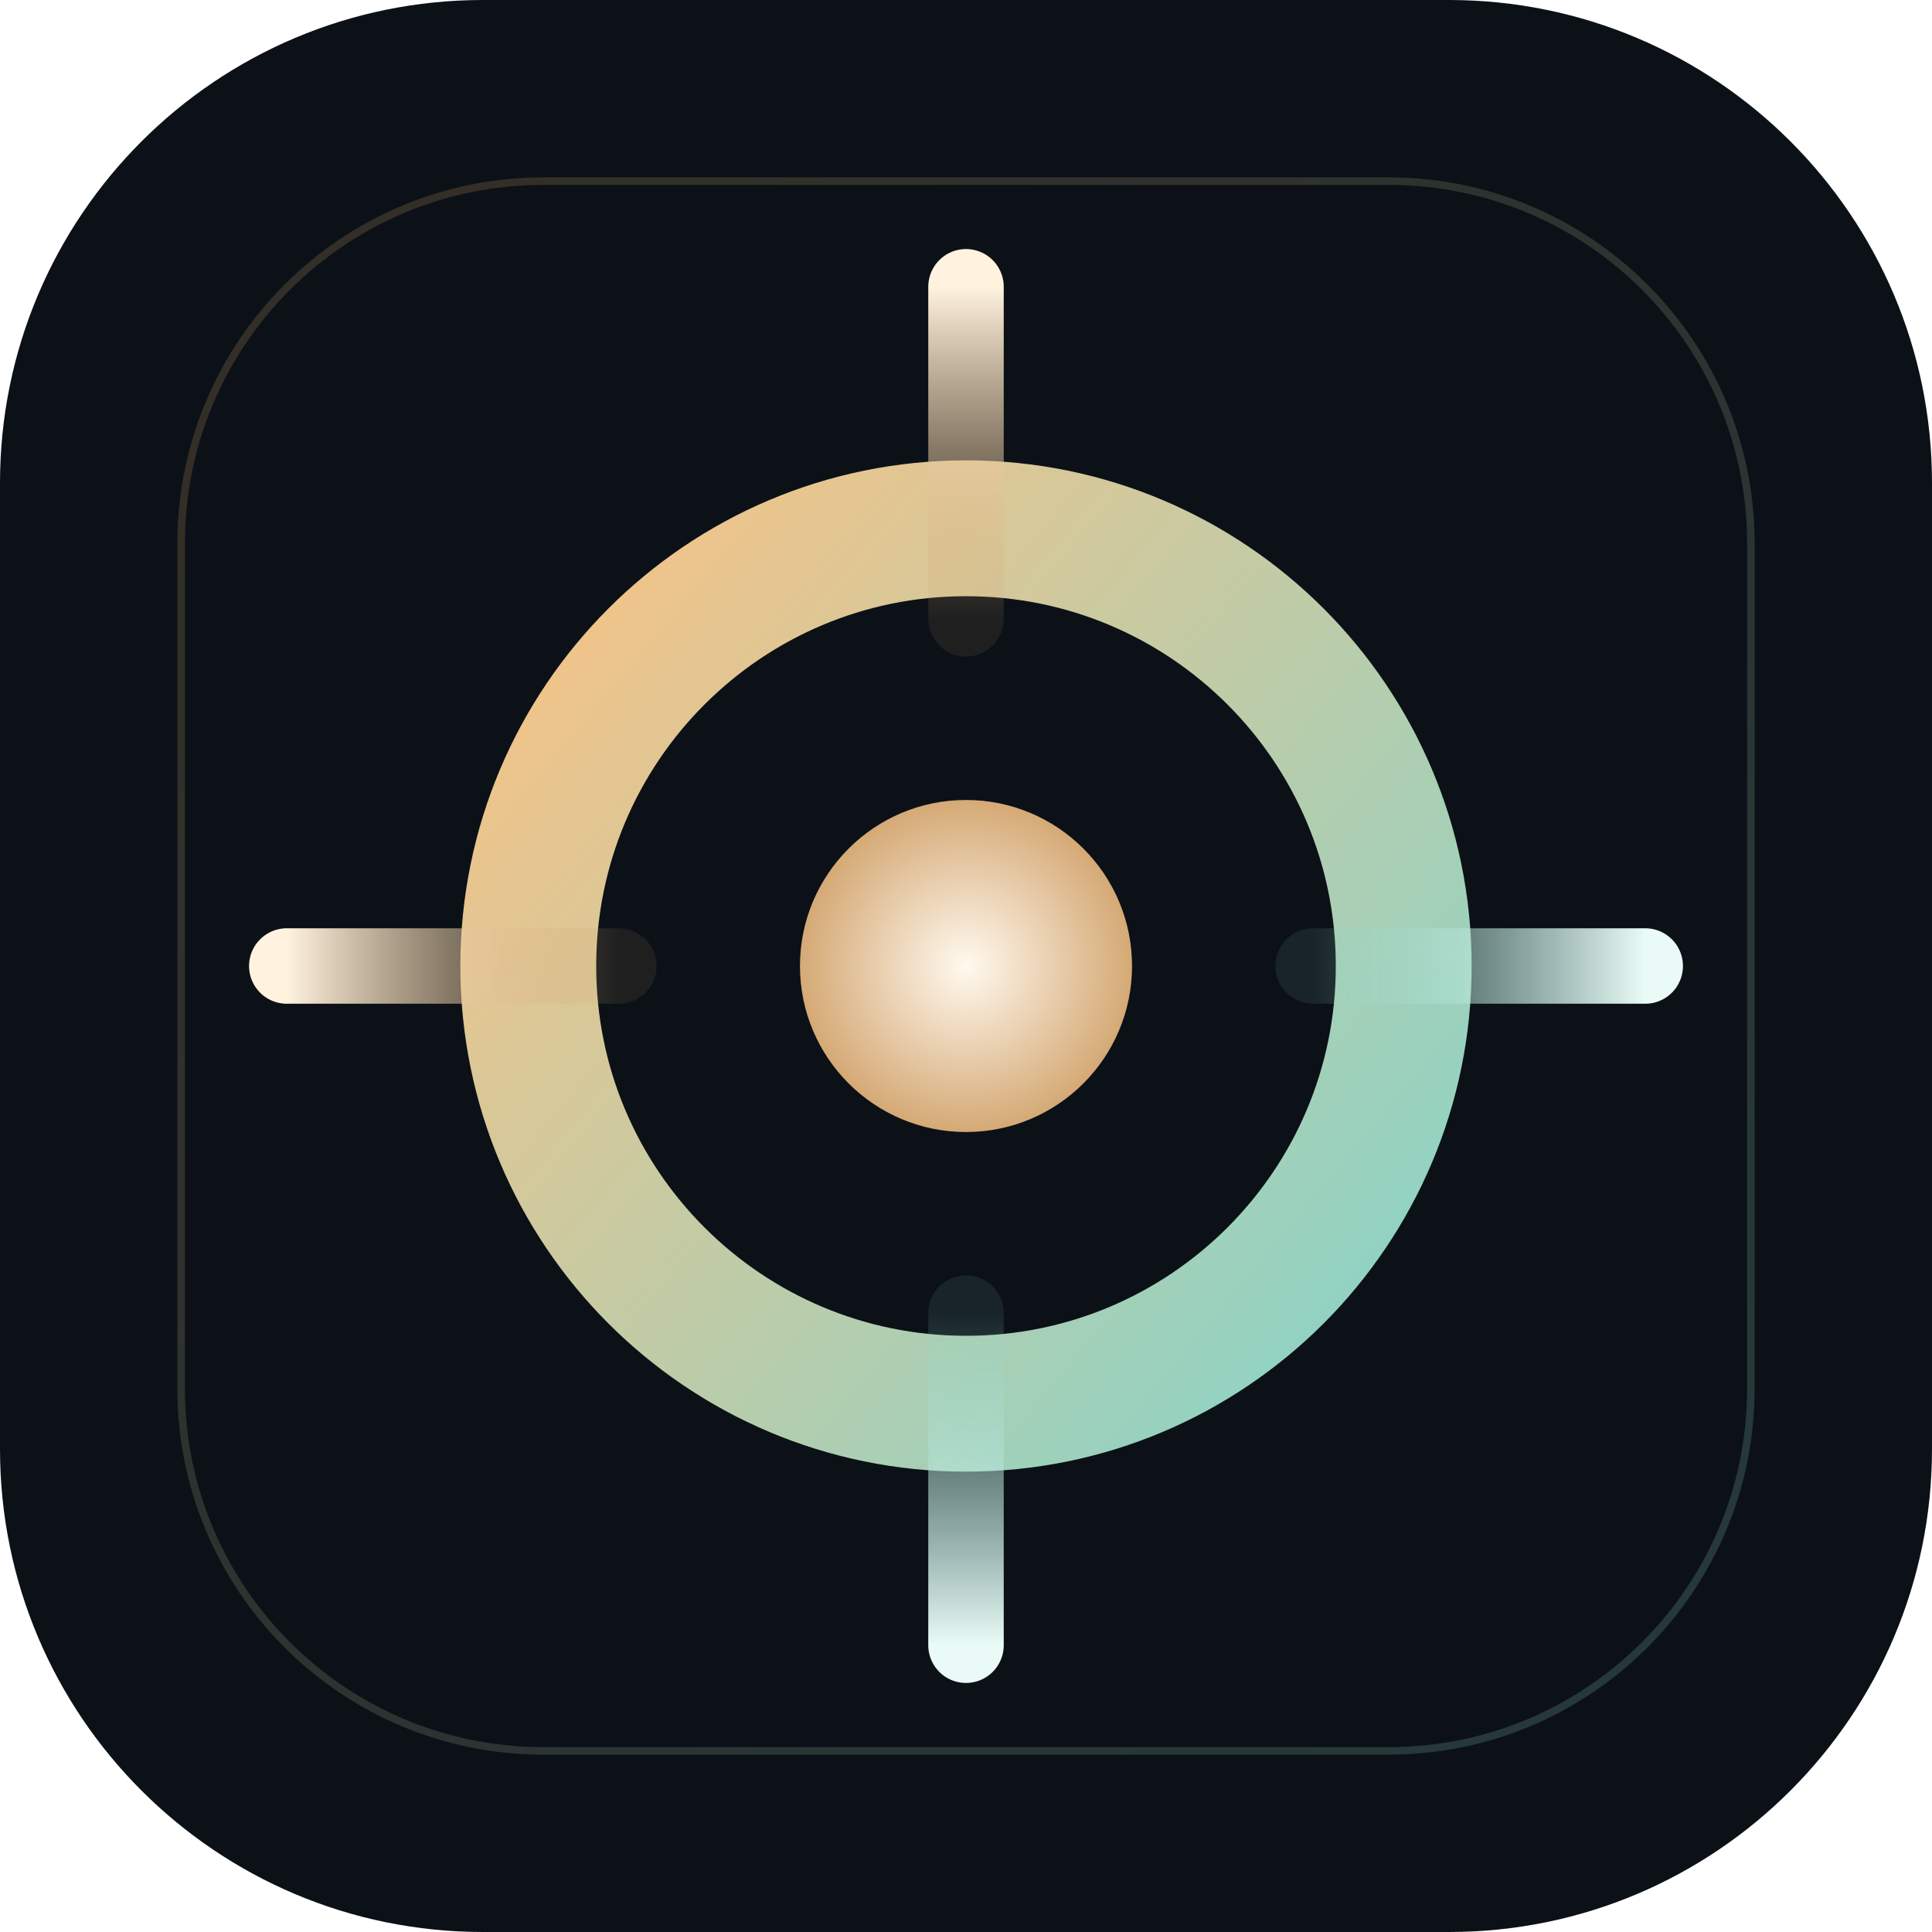
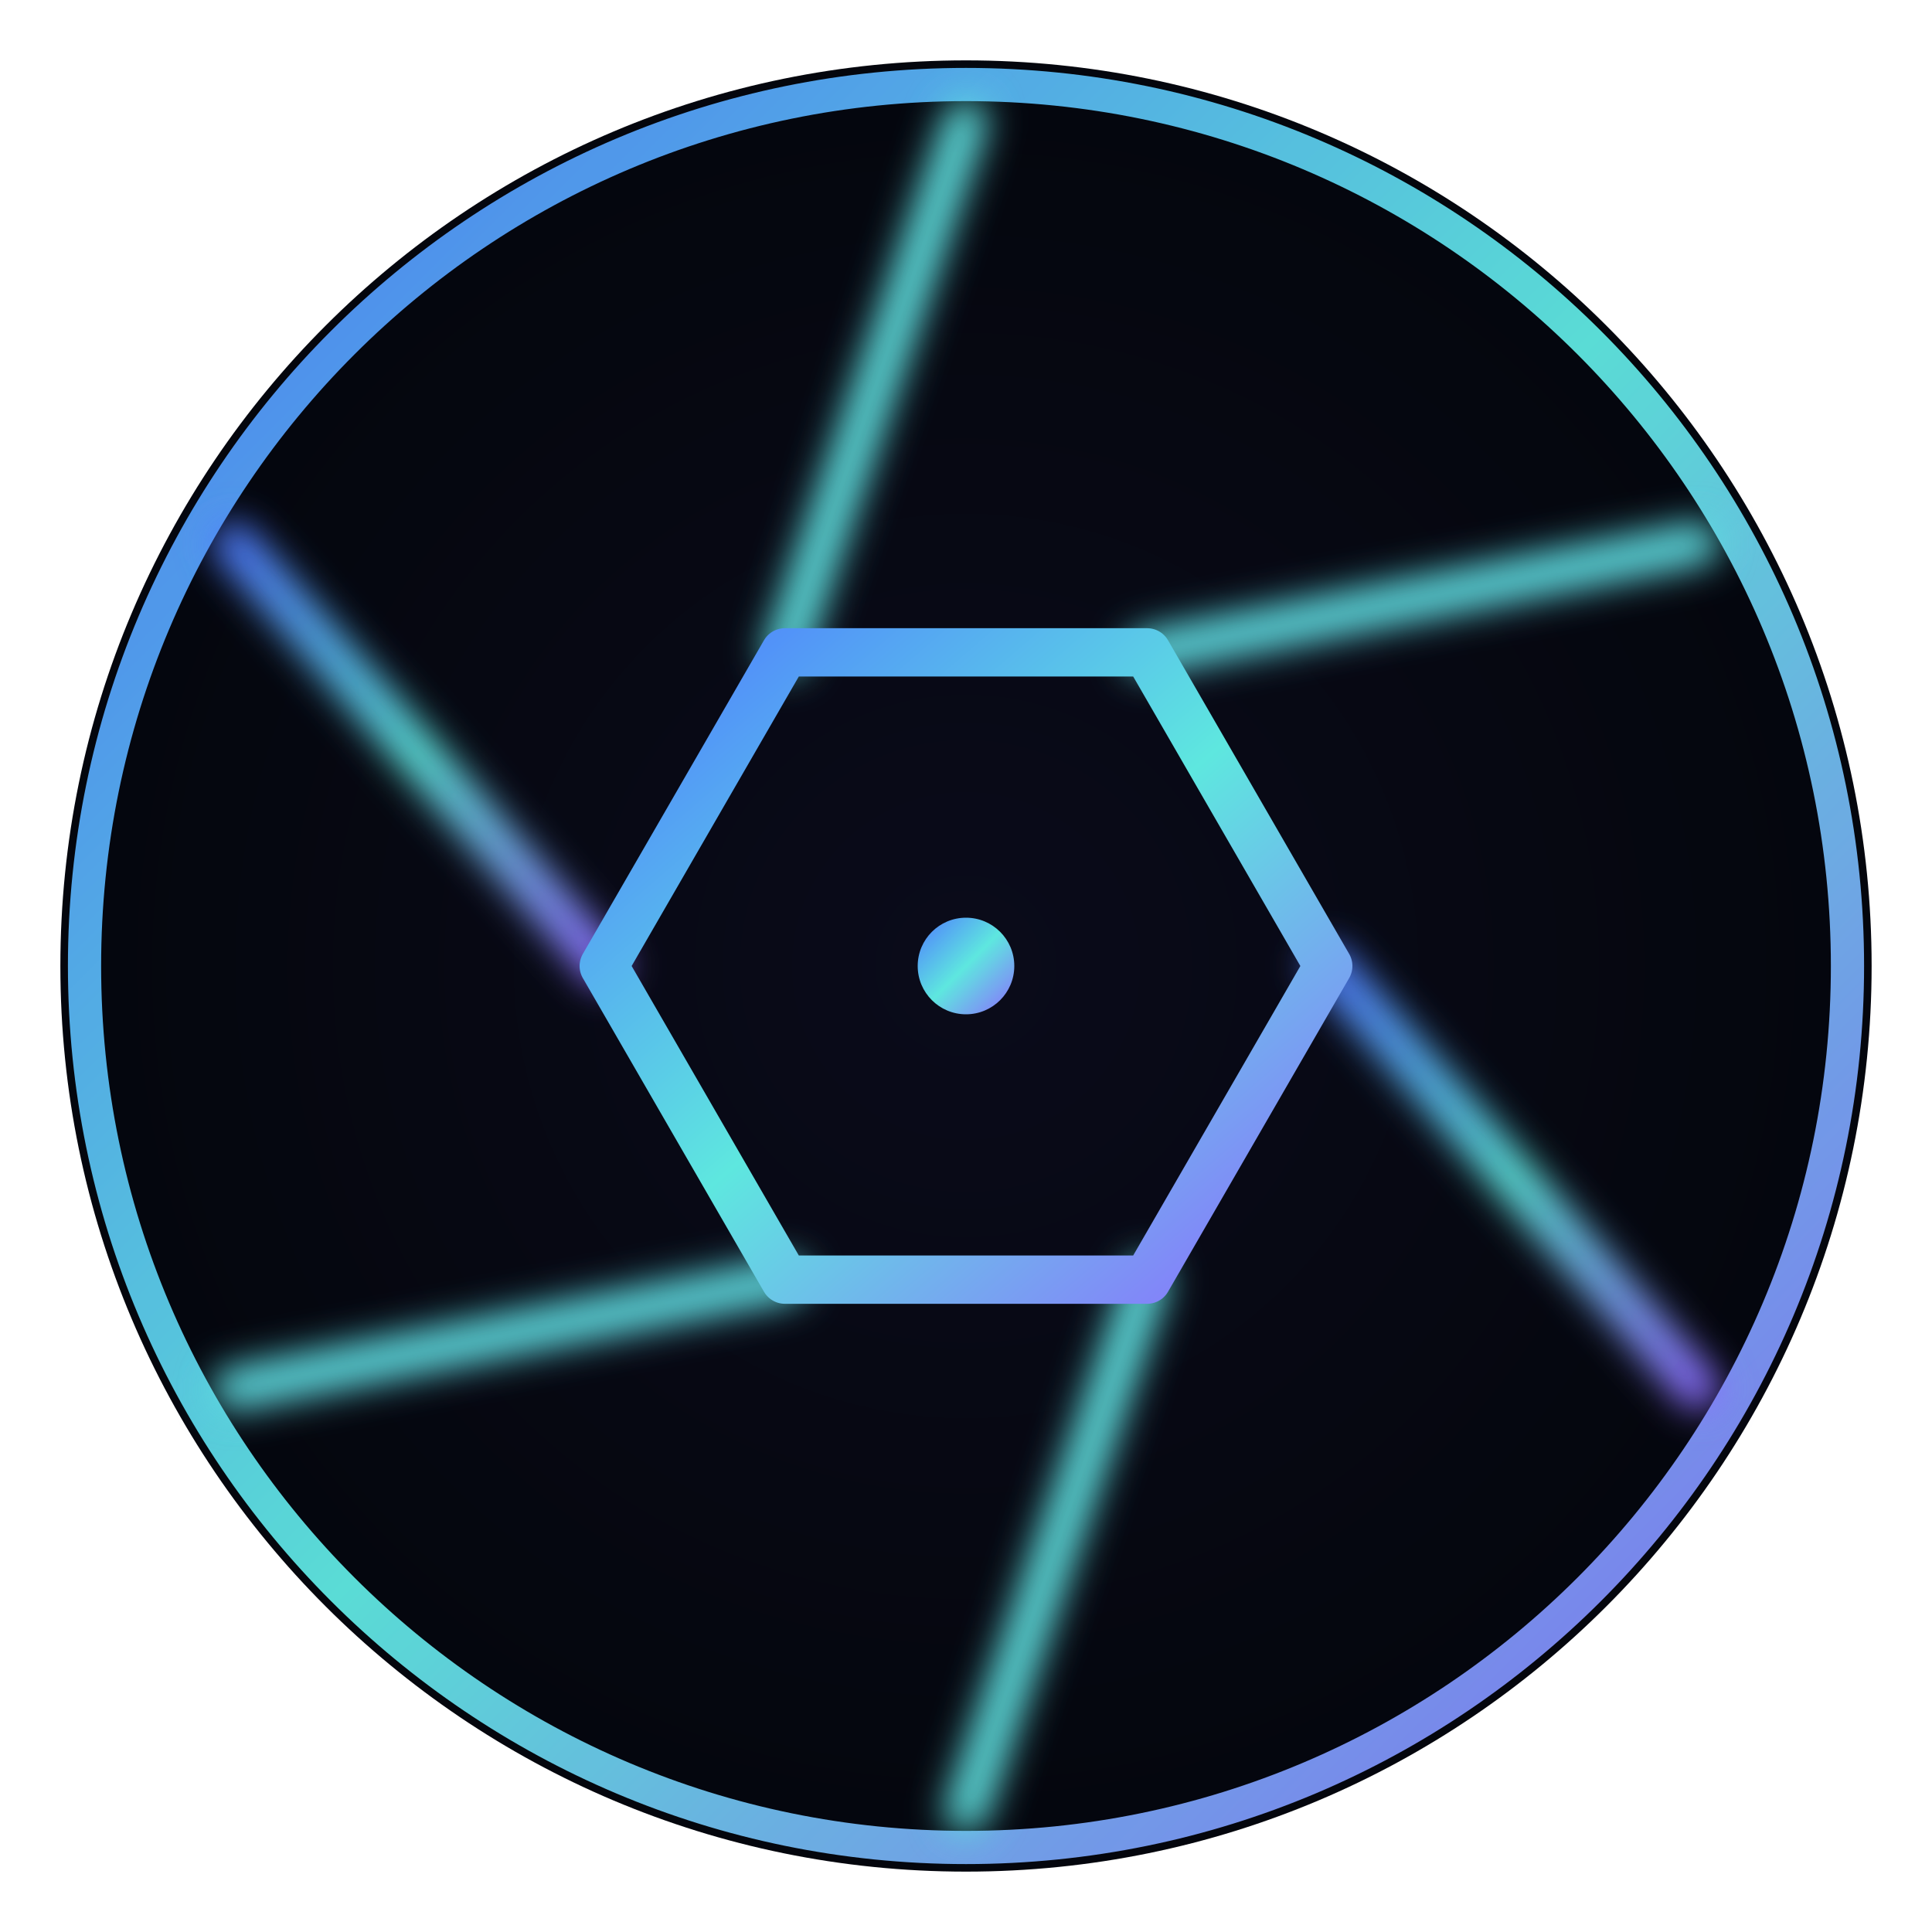
- <svg xmlns="http://www.w3.org/2000/svg" width="256" height="256" viewBox="0 0 256 256" fill="none">
-   <rect width="256" height="256" rx="64" fill="#0B1117" />
-   <rect x="24" y="24" width="208" height="208" rx="48" stroke="url(#paint0_linear)" stroke-opacity="0.2" />
-   <circle cx="128" cy="128" r="58" stroke="url(#paint1_linear)" stroke-width="18" />
-   <circle cx="128" cy="128" r="22" fill="url(#paint2_radial)" />
-   <path d="M128 38V82" stroke="url(#paint3_linear)" stroke-width="10" stroke-linecap="round" />
-   <path d="M128 174V218" stroke="url(#paint4_linear)" stroke-width="10" stroke-linecap="round" />
-   <path d="M38 128H82" stroke="url(#paint5_linear)" stroke-width="10" stroke-linecap="round" />
-   <path d="M174 128H218" stroke="url(#paint6_linear)" stroke-width="10" stroke-linecap="round" />
+ <svg xmlns="http://www.w3.org/2000/svg" viewBox="0 0 64 64" fill="none">
  <defs>
-     <linearGradient id="paint0_linear" x1="44" y1="46" x2="216" y2="214" gradientUnits="userSpaceOnUse">
-       <stop stop-color="#D1A26A" />
-       <stop offset="1" stop-color="#8FD3C4" />
+     <linearGradient id="ap-g" x1="0" y1="0" x2="1" y2="1">
+       <stop offset="0%" stop-color="#4f7cff" />
+       <stop offset="50%" stop-color="#5ee7df" />
+       <stop offset="100%" stop-color="#8b6dff" />
    </linearGradient>
-     <linearGradient id="paint1_linear" x1="75" y1="84" x2="183" y2="174" gradientUnits="userSpaceOnUse">
-       <stop stop-color="#F0C48A" />
-       <stop offset="1" stop-color="#8FD3C4" />
-     </linearGradient>
-     <radialGradient id="paint2_radial" cx="0" cy="0" r="1" gradientUnits="userSpaceOnUse" gradientTransform="translate(128 128) rotate(90) scale(24)">
-       <stop stop-color="#FFF9EF" />
-       <stop offset="1" stop-color="#D1A26A" />
+     <radialGradient id="ap-bg" cx="50%" cy="50%" r="50%">
+       <stop offset="0%" stop-color="#0a0b1a" />
+       <stop offset="100%" stop-color="#04060d" />
    </radialGradient>
-     <linearGradient id="paint3_linear" x1="128.5" y1="38" x2="128.5" y2="82" gradientUnits="userSpaceOnUse">
-       <stop stop-color="#FFF3DF" />
-       <stop offset="1" stop-color="#D1A26A" stop-opacity="0.1" />
-     </linearGradient>
-     <linearGradient id="paint4_linear" x1="128.5" y1="174" x2="128.5" y2="218" gradientUnits="userSpaceOnUse">
-       <stop stop-color="#8FD3C4" stop-opacity="0.1" />
-       <stop offset="1" stop-color="#EAFBF7" />
-     </linearGradient>
-     <linearGradient id="paint5_linear" x1="38" y1="128.5" x2="82" y2="128.5" gradientUnits="userSpaceOnUse">
-       <stop stop-color="#FFF3DF" />
-       <stop offset="1" stop-color="#D1A26A" stop-opacity="0.1" />
-     </linearGradient>
-     <linearGradient id="paint6_linear" x1="174" y1="128.5" x2="218" y2="128.5" gradientUnits="userSpaceOnUse">
-       <stop stop-color="#8FD3C4" stop-opacity="0.1" />
-       <stop offset="1" stop-color="#EAFBF7" />
-     </linearGradient>
+     <filter id="ap-glow" x="-20%" y="-20%" width="140%" height="140%">
+       <feGaussianBlur stdDeviation="0.6" />
+     </filter>
  </defs>
+   <circle cx="32" cy="32" r="30" fill="url(#ap-bg)" />
+   <circle cx="32" cy="32" r="29.2" fill="none" stroke="url(#ap-g)" stroke-width="1.1" opacity="0.95" />
+   <g stroke="url(#ap-g)" stroke-width="1.4" stroke-linecap="round" filter="url(#ap-glow)">
+     <line x1="44" y1="32" x2="56.25" y2="46" />
+     <line x1="38" y1="42.39" x2="32" y2="60" />
+     <line x1="26" y1="42.39" x2="7.75" y2="46" />
+     <line x1="20" y1="32" x2="7.75" y2="18" />
+     <line x1="26" y1="21.61" x2="32" y2="4" />
+     <line x1="38" y1="21.61" x2="56.25" y2="18" />
+   </g>
+   <polygon points="44,32 38,42.39 26,42.39 20,32 26,21.61 38,21.61" fill="none" stroke="url(#ap-g)" stroke-width="1.6" stroke-linejoin="round" />
+   <circle cx="32" cy="32" r="1.6" fill="url(#ap-g)" />
</svg>
